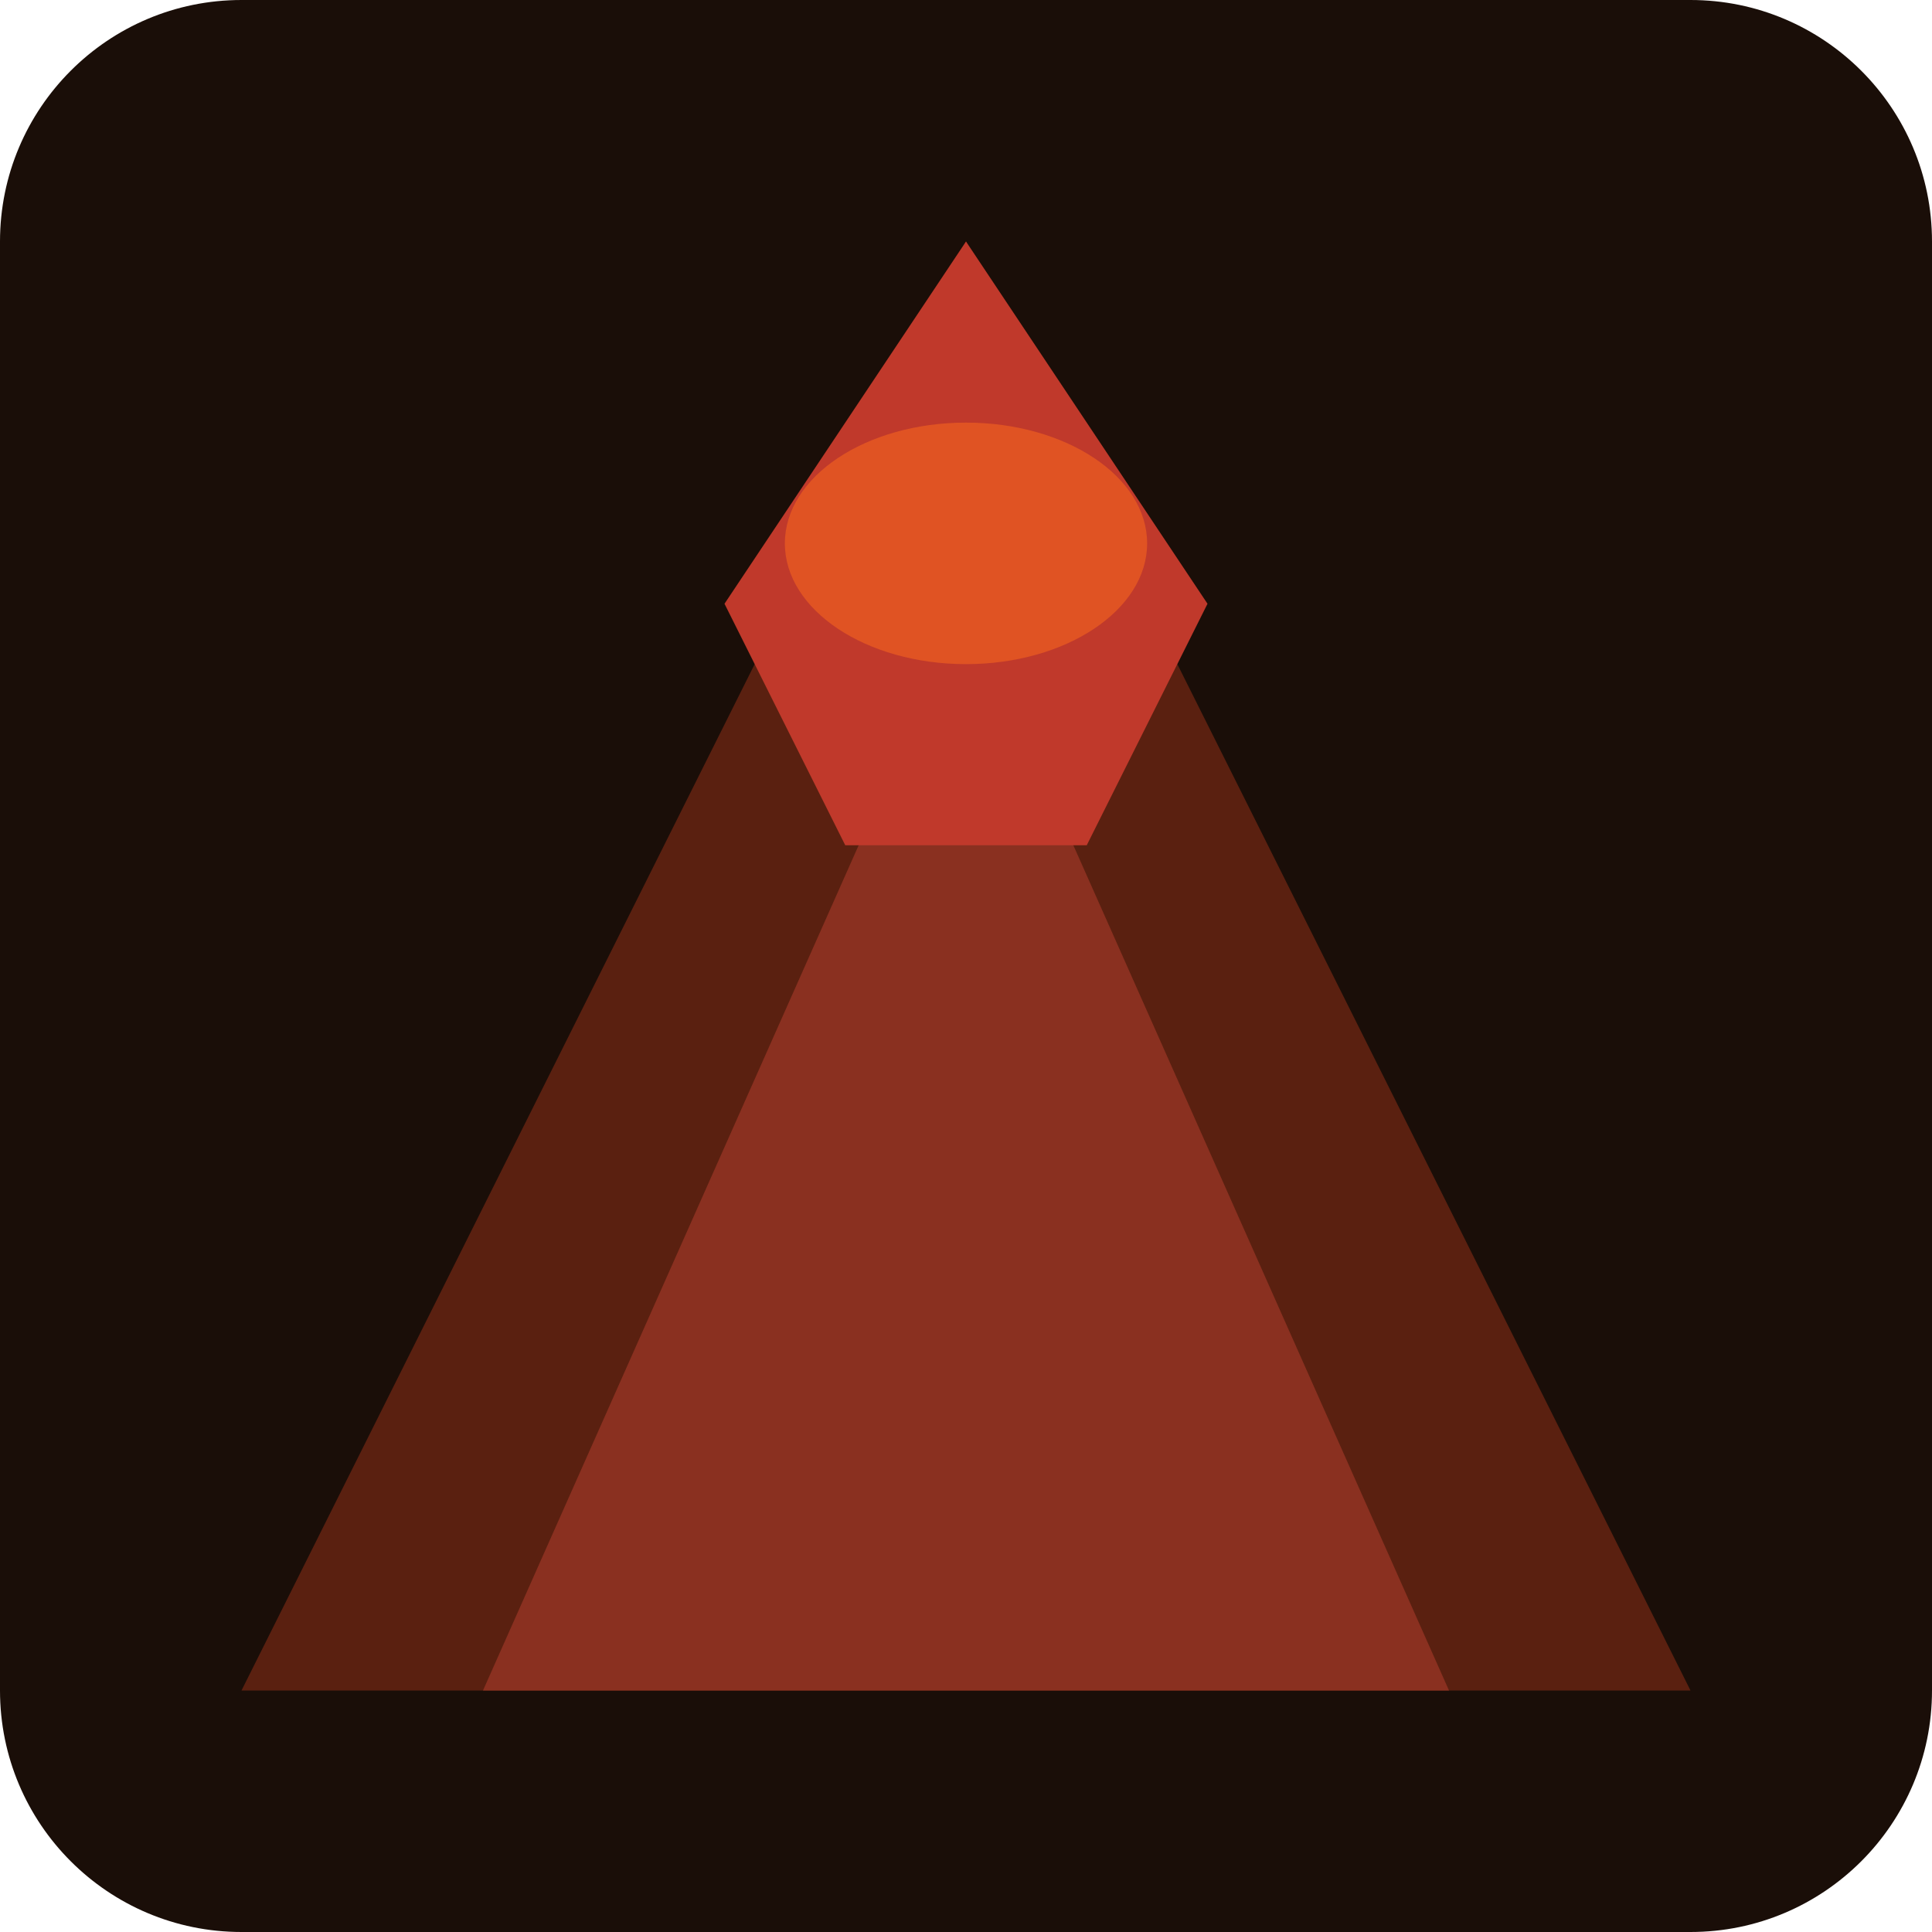
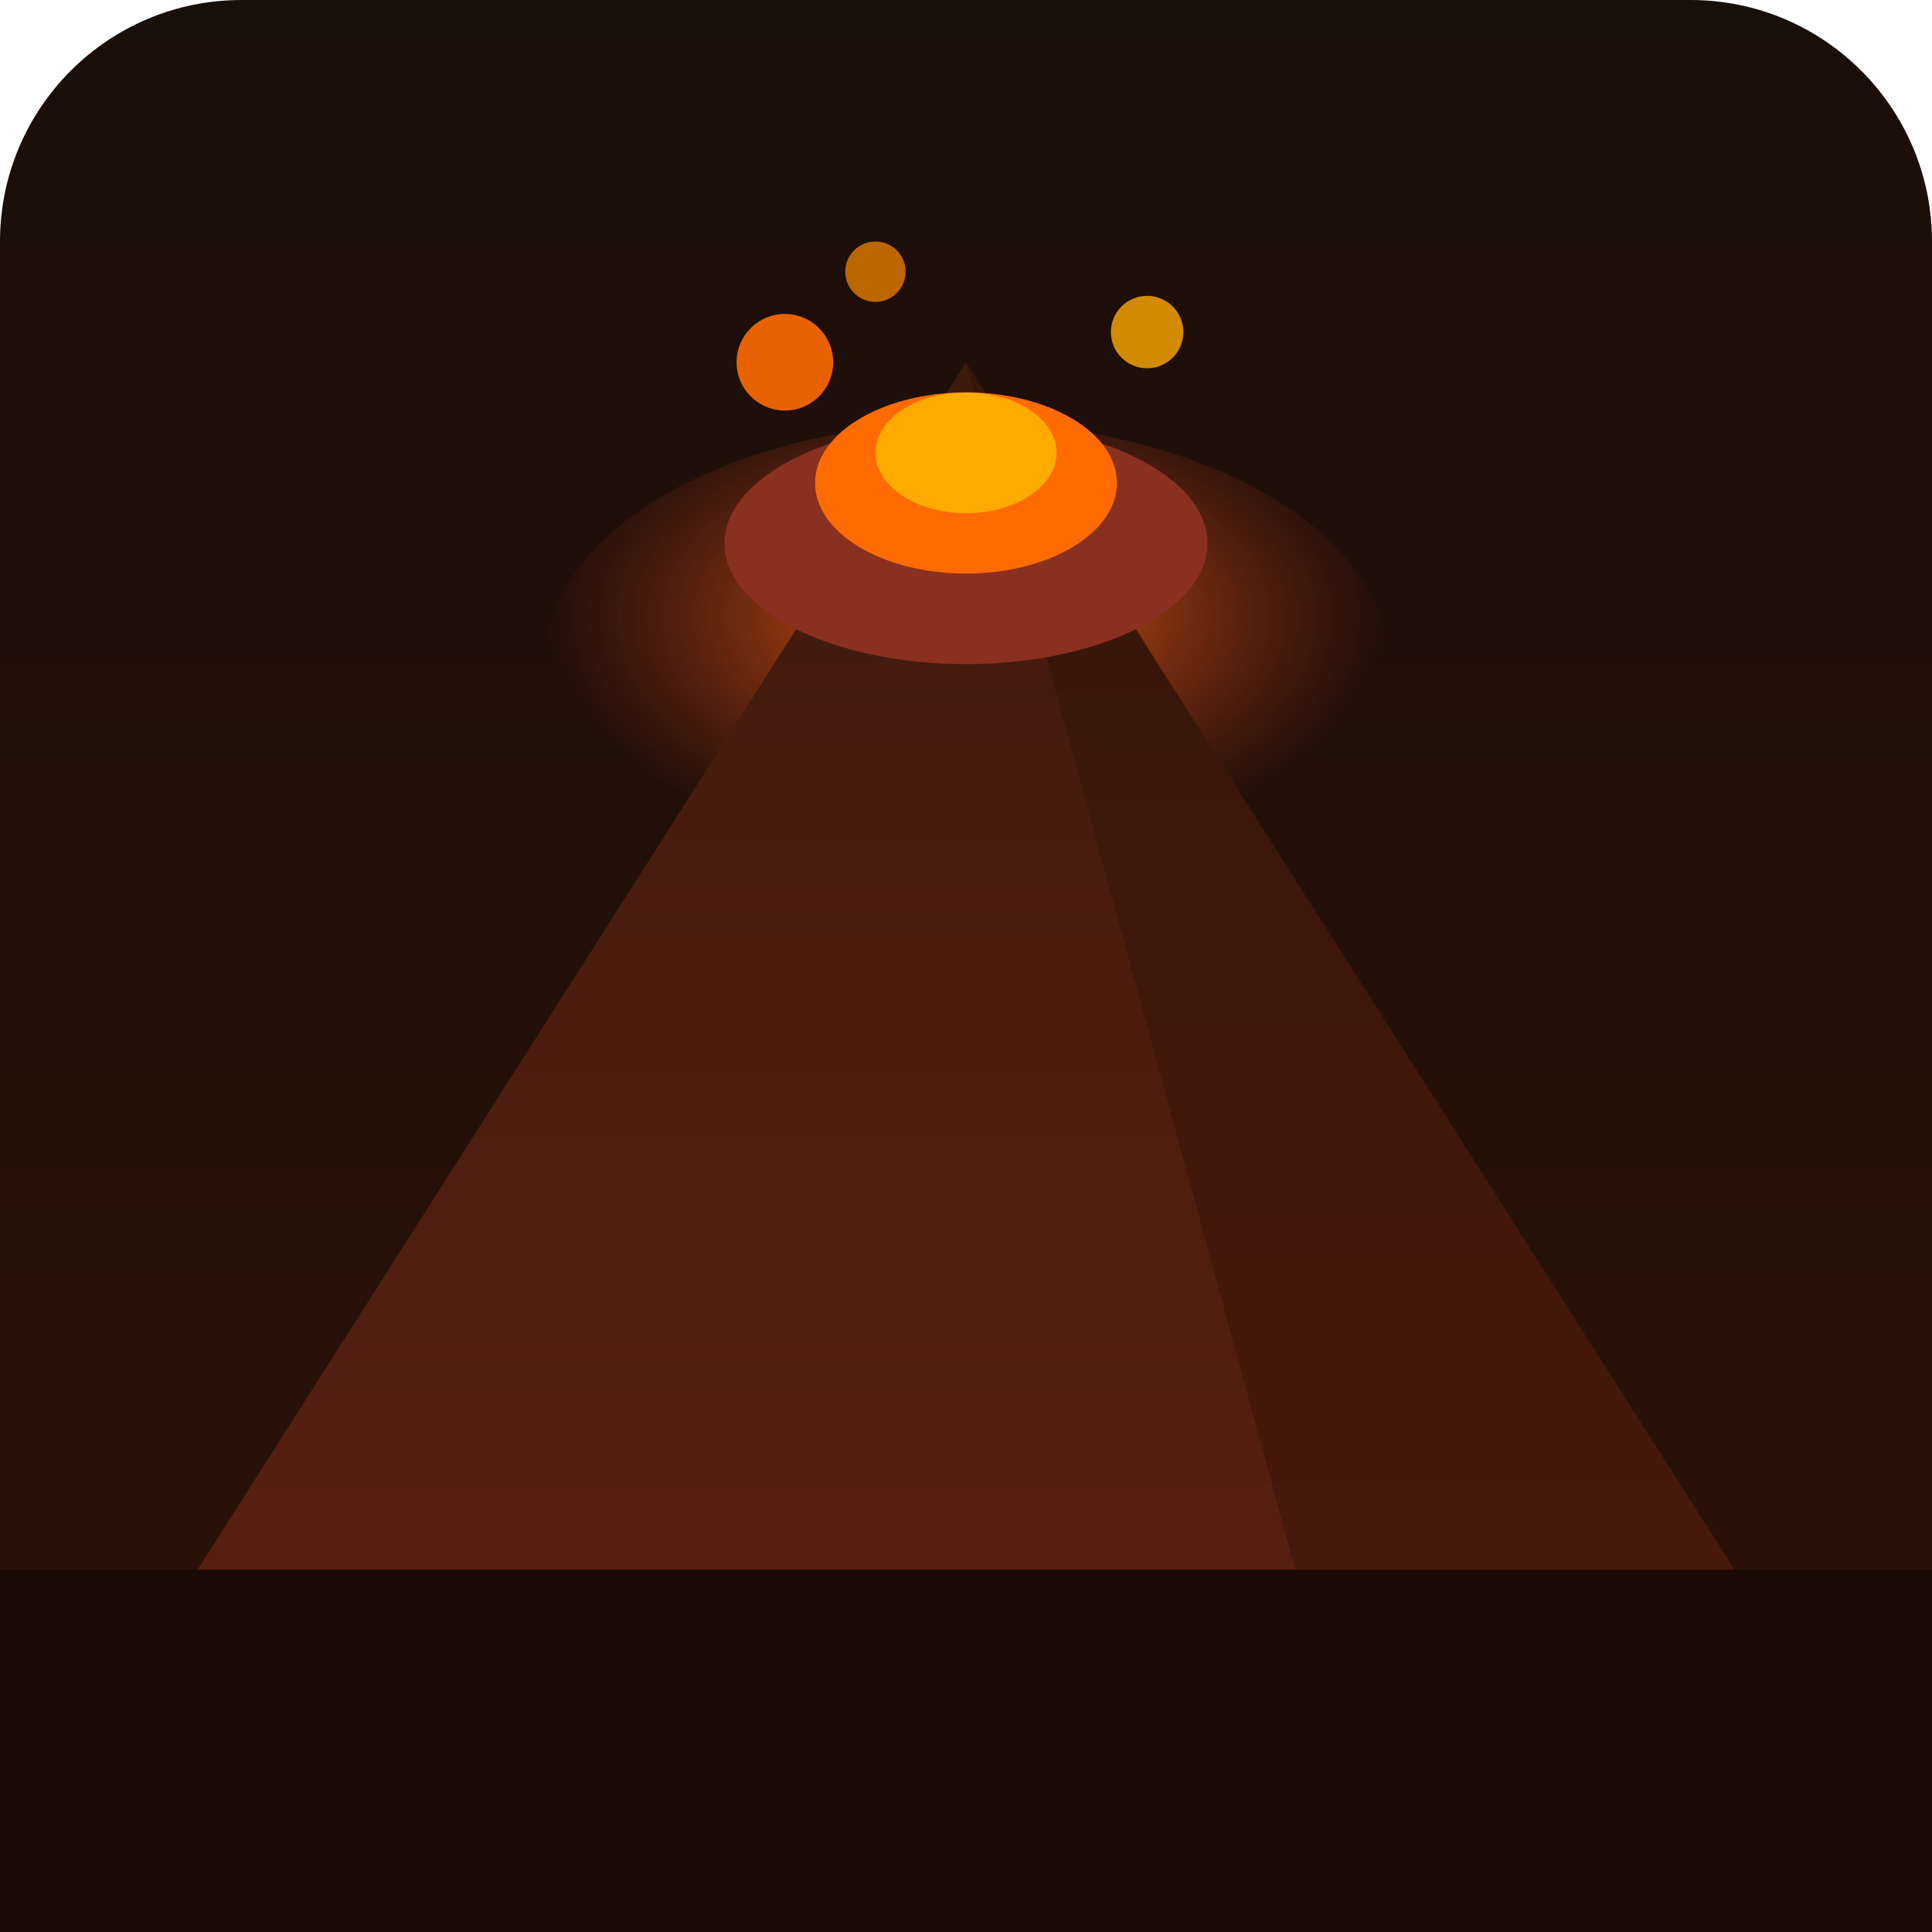
<svg xmlns="http://www.w3.org/2000/svg" viewBox="0 0 32 32">
-   <rect width="32" height="32" fill="#1a0e08" rx="4" />
-   <polygon points="16,4 28,28 4,28" fill="#5a2010" />
-   <polygon points="16,10 24,28 8,28" fill="#8a3020" />
-   <polygon points="14,14 18,14 20,10 16,4 12,10" fill="#c0392b" />
-   <ellipse cx="16" cy="9" rx="3" ry="2" fill="#e85a20" opacity="0.8" />
+   <defs>
+     <radialGradient id="glow" cx="50%" cy="40%" r="50%">
+       <stop offset="0%" stop-color="#ff6b00" stop-opacity="0.9" />
+       <stop offset="100%" stop-color="#c0392b" stop-opacity="0" />
+     </radialGradient>
+     <linearGradient id="sky" x1="0" y1="0" x2="0" y2="1">
+       <stop offset="0%" stop-color="#1a0e08" />
+       <stop offset="100%" stop-color="#2d1208" />
+     </linearGradient>
+     <linearGradient id="cone" x1="0" y1="0" x2="0" y2="1">
+       <stop offset="0%" stop-color="#3d1a0e" />
+       <stop offset="100%" stop-color="#5a2010" />
+     </linearGradient>
+   </defs>
+   <rect width="32" height="32" fill="url(#sky)" rx="4" />
+   <ellipse cx="16" cy="11" rx="7" ry="4" fill="url(#glow)" />
+   <polygon points="16,6 30,28 2,28" fill="url(#cone)" />
+   <polygon points="16,6 30,28 22,28" fill="#2a0e06" opacity="0.4" />
+   <ellipse cx="16" cy="9" rx="4" ry="2" fill="#8a3020" />
+   <ellipse cx="16" cy="8" rx="2.5" ry="1.5" fill="#ff6b00" />
+   <ellipse cx="16" cy="7.5" rx="1.5" ry="1" fill="#ffaa00" />
+   <circle cx="13" cy="6" r="0.8" fill="#ff6b00" opacity="0.9" />
+   <circle cx="19" cy="5.5" r="0.6" fill="#ffaa00" opacity="0.8" />
+   <circle cx="14.5" cy="4.5" r="0.5" fill="#ff8c00" opacity="0.7" />
+   <rect x="0" y="26" width="32" height="6" fill="#1a0a04" rx="0" />
</svg>
